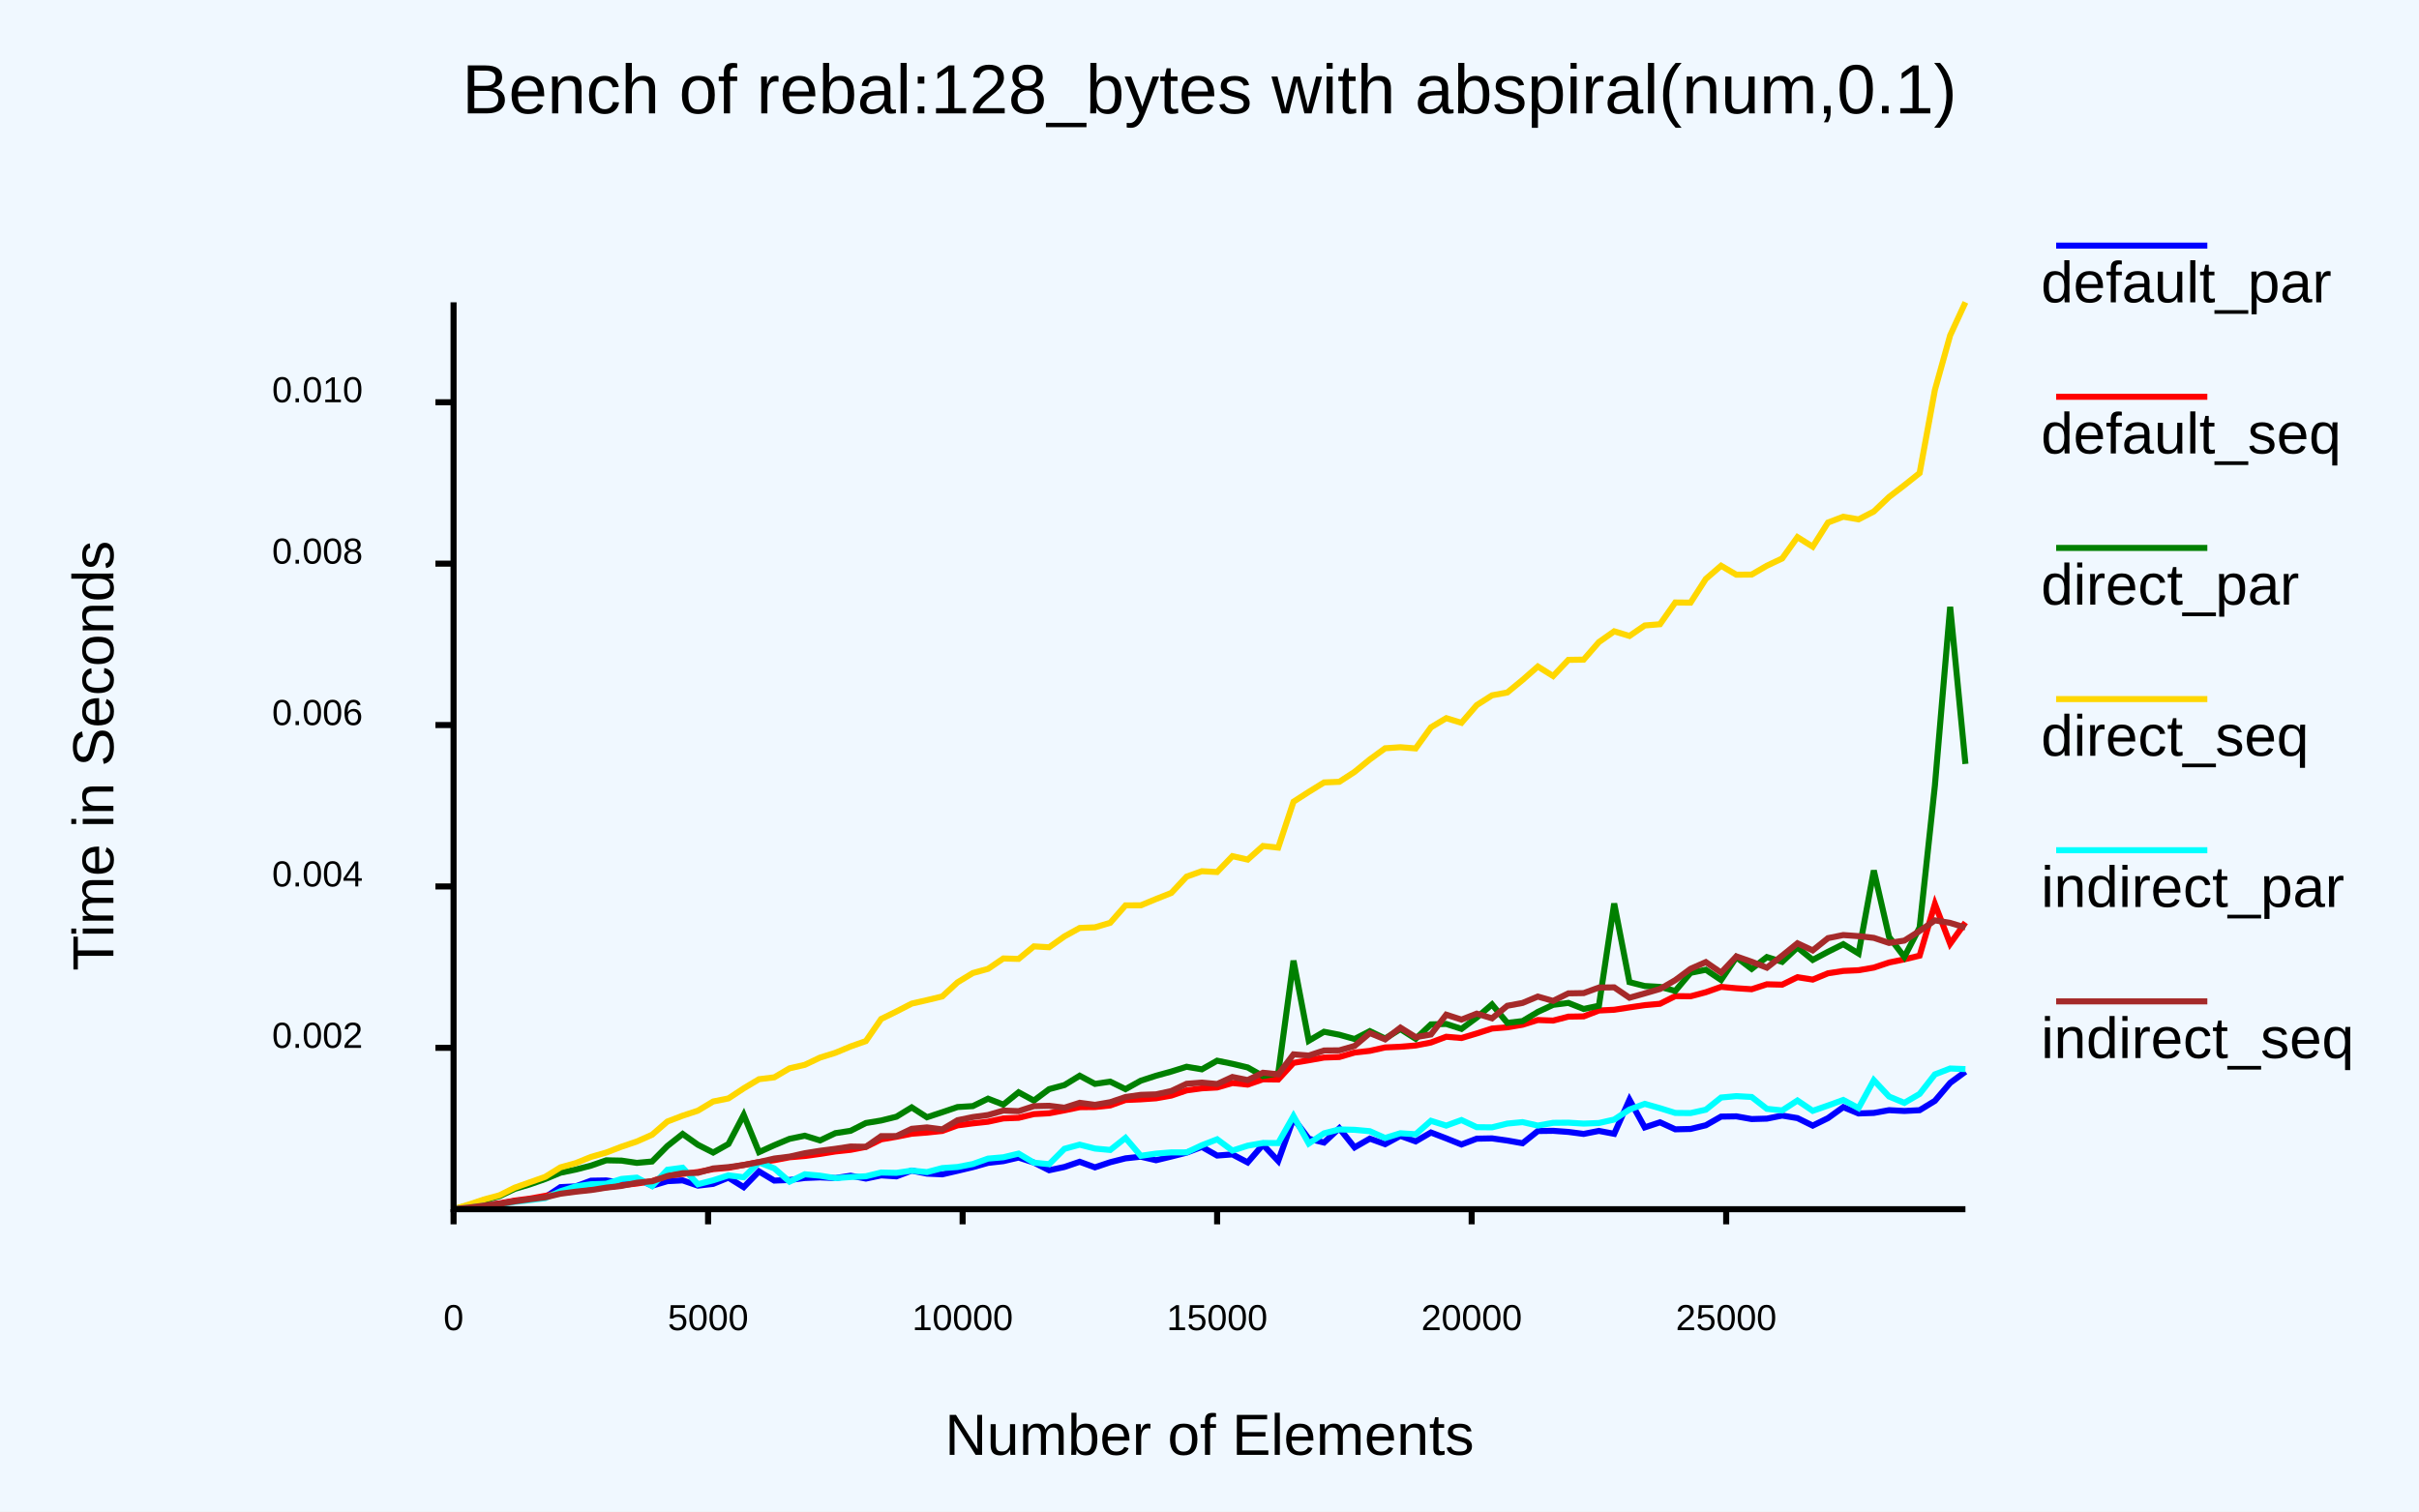
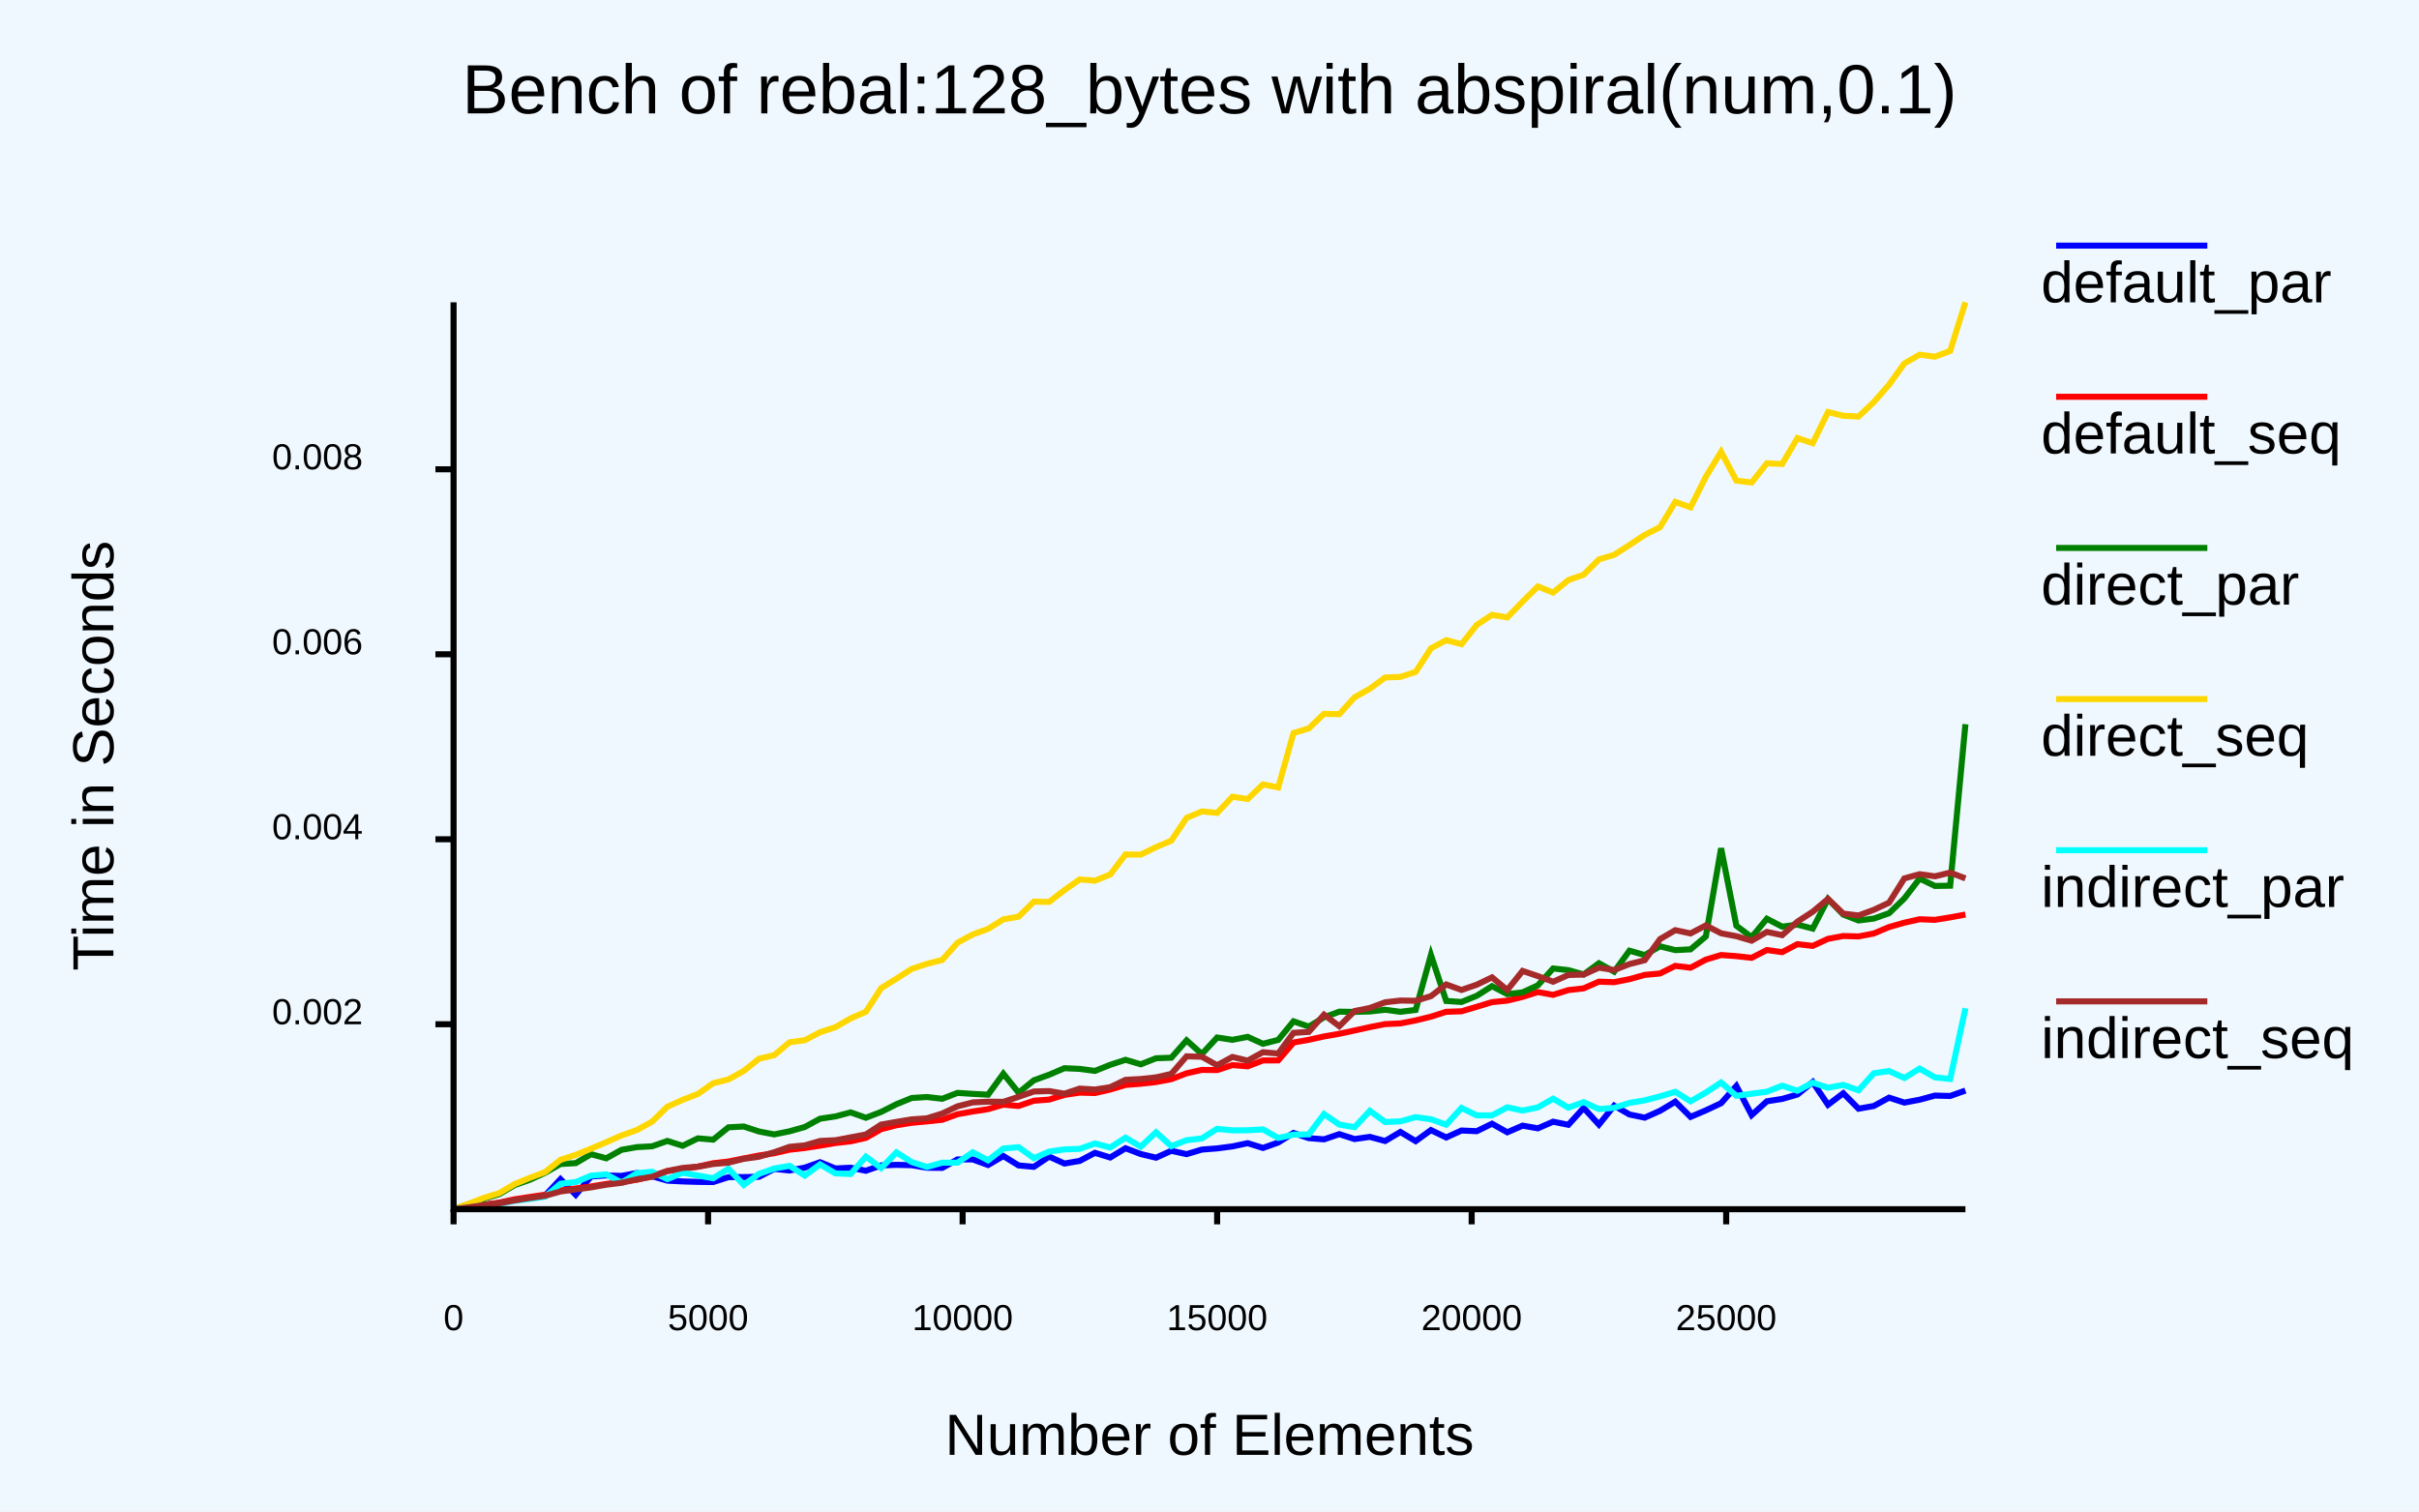
<svg xmlns="http://www.w3.org/2000/svg" class="poloto" height="500" viewBox="0 0 800 500" width="800">
  <rect class="poloto_background" fill="white" height="500" width="800" x="0" y="0" />
  <style>
.poloto {
font-family: "Arial";
stroke-width:2;
}
.poloto_text{fill: var(--poloto_fg_color,black);  }
.poloto_axis_lines{stroke: var(--poloto_fg_color,black);stoke-width:3;fill:none}
.poloto_background{fill: var(--poloto_bg_color,aliceblue); }
.poloto0stroke{stroke:  var(--poloto_color0,blue); }
.poloto1stroke{stroke:  var(--poloto_color1,red); }
.poloto2stroke{stroke:  var(--poloto_color2,green); }
.poloto3stroke{stroke:  var(--poloto_color3,gold); }
.poloto4stroke{stroke:  var(--poloto_color4,aqua); }
.poloto5stroke{stroke:  var(--poloto_color5,brown); }
.poloto6stroke{stroke:  var(--poloto_color6,lime); }
.poloto7stroke{stroke:  var(--poloto_color7,chocolate); }
.poloto0fill{fill:var(--poloto_color0,blue);}
.poloto1fill{fill:var(--poloto_color1,red);}
.poloto2fill{fill:var(--poloto_color2,green);}
.poloto3fill{fill:var(--poloto_color3,gold);}
.poloto4fill{fill:var(--poloto_color4,aqua);}
.poloto5fill{fill:var(--poloto_color5,brown);}
.poloto6fill{fill:var(--poloto_color6,lime);}
.poloto7fill{fill:var(--poloto_color7,chocolate);}
</style>
  <line class="poloto_axis_lines" stroke="black" x1="150" x2="150" y1="400" y2="405" />
  <text alignment-baseline="start" class="poloto_text" text-anchor="middle" x="150" y="440">
0
</text>
  <line class="poloto_axis_lines" stroke="black" x1="234.175" x2="234.175" y1="400" y2="405" />
  <text alignment-baseline="start" class="poloto_text" text-anchor="middle" x="234.175" y="440">
5000
</text>
  <line class="poloto_axis_lines" stroke="black" x1="318.35" x2="318.35" y1="400" y2="405" />
  <text alignment-baseline="start" class="poloto_text" text-anchor="middle" x="318.35" y="440">
10000
</text>
  <line class="poloto_axis_lines" stroke="black" x1="402.525" x2="402.525" y1="400" y2="405" />
  <text alignment-baseline="start" class="poloto_text" text-anchor="middle" x="402.525" y="440">
15000
</text>
  <line class="poloto_axis_lines" stroke="black" x1="486.7" x2="486.7" y1="400" y2="405" />
  <text alignment-baseline="start" class="poloto_text" text-anchor="middle" x="486.7" y="440">
20000
</text>
  <line class="poloto_axis_lines" stroke="black" x1="570.875" x2="570.875" y1="400" y2="405" />
  <text alignment-baseline="start" class="poloto_text" text-anchor="middle" x="570.875" y="440">
25000
</text>
-   <line class="poloto_axis_lines" stroke="black" x1="150" x2="144" y1="346.616" y2="346.616" />
-   <text alignment-baseline="middle" class="poloto_text" text-anchor="end" x="120" y="346.616">
+   <line class="poloto_axis_lines" stroke="black" x1="150" x2="144" y1="338.813" y2="338.813" />
+   <text alignment-baseline="middle" class="poloto_text" text-anchor="end" x="120" y="338.813">
0.002
</text>
-   <line class="poloto_axis_lines" stroke="black" x1="150" x2="144" y1="293.228" y2="293.228" />
-   <text alignment-baseline="middle" class="poloto_text" text-anchor="end" x="120" y="293.228">
+   <line class="poloto_axis_lines" stroke="black" x1="150" x2="144" y1="277.621" y2="277.621" />
+   <text alignment-baseline="middle" class="poloto_text" text-anchor="end" x="120" y="277.621">
0.004
</text>
-   <line class="poloto_axis_lines" stroke="black" x1="150" x2="144" y1="239.839" y2="239.839" />
-   <text alignment-baseline="middle" class="poloto_text" text-anchor="end" x="120" y="239.839">
+   <line class="poloto_axis_lines" stroke="black" x1="150" x2="144" y1="216.429" y2="216.429" />
+   <text alignment-baseline="middle" class="poloto_text" text-anchor="end" x="120" y="216.429">
0.006
</text>
-   <line class="poloto_axis_lines" stroke="black" x1="150" x2="144" y1="186.451" y2="186.451" />
-   <text alignment-baseline="middle" class="poloto_text" text-anchor="end" x="120" y="186.451">
+   <line class="poloto_axis_lines" stroke="black" x1="150" x2="144" y1="155.237" y2="155.237" />
+   <text alignment-baseline="middle" class="poloto_text" text-anchor="end" x="120" y="155.237">
0.008
- </text>
-   <line class="poloto_axis_lines" stroke="black" x1="150" x2="144" y1="133.063" y2="133.063" />
-   <text alignment-baseline="middle" class="poloto_text" text-anchor="end" x="120" y="133.063">
- 0.010
</text>
  <text alignment-baseline="middle" class="poloto_text" font-size="large" text-anchor="start" x="675" y="100">
default_par
</text>
  <line class="poloto0stroke" x1="680" x2="730" y1="81.25" y2="81.25" />
-   <polyline class="poloto0stroke" fill="none" points="650,354.498 644.949,358.206 639.899,364.153 634.848,367.241 629.798,367.502 624.747,367.238 619.697,368.149 614.646,368.322 609.596,366.23 604.545,369.873 599.495,372.348 594.444,369.864 589.394,369.027 584.343,370.035 579.293,370.18 574.242,369.282 569.192,369.361 564.141,372.231 559.091,373.451 554.04,373.57 548.99,371.25 543.939,372.938 538.889,363.778 533.838,375.056 528.788,374.097 523.737,375.09 518.687,374.434 513.636,374.068 508.586,374.135 503.535,378.18 498.485,377.281 493.434,376.573 488.384,376.666 483.333,378.591 478.283,376.561 473.232,374.625 468.182,377.558 463.131,375.737 458.081,378.482 453.03,376.655 447.98,379.551 442.929,373.227 437.879,377.944 432.828,376.689 427.778,369.975 422.727,384.04 417.677,378.659 412.626,384.52 407.576,381.872 402.525,382.249 397.475,379.384 392.424,381.291 387.374,382.571 382.323,383.798 377.273,382.626 372.222,383.175 367.172,384.455 362.121,386.154 357.071,384.31 352.02,386.033 346.97,387.106 341.919,384.565 336.869,382.915 331.818,384.102 326.768,384.673 321.717,386.09 316.667,387.291 311.616,388.465 306.566,388.23 301.515,387.231 296.465,389.131 291.414,388.809 286.364,389.861 281.313,388.921 276.263,389.71 271.212,389.468 266.162,389.673 261.111,390.338 256.061,390.531 251.01,387.502 245.96,392.71 240.909,389.557 235.859,391.617 230.808,392.2 225.758,390.459 220.707,390.722 215.657,392.228 210.606,389.853 205.556,391.248 200.505,390.482 195.455,390.567 190.404,392.442 185.354,392.699 180.303,396.042 175.253,396.699 170.202,397.278 165.152,398.208 160.101,398.729 155.05,399.438 150,399.999 " stroke="black" />
+   <polyline class="poloto0stroke" fill="none" points="650,360.747 644.949,362.545 639.899,362.41 634.848,363.779 629.798,364.731 624.747,363.097 619.697,365.855 614.646,366.75 609.596,361.64 604.545,365.454 599.495,357.937 594.444,362.055 589.394,363.511 584.343,364.3 579.293,368.861 574.242,359.242 569.192,364.932 564.141,367.301 559.091,369.459 554.04,364.431 548.99,367.451 543.939,369.708 538.889,368.664 533.838,365.753 528.788,372.006 523.737,366.501 518.687,372.074 513.636,371.055 508.586,373.242 503.535,372.356 498.485,374.553 493.434,371.718 488.384,374.185 483.333,373.97 478.283,376.261 473.232,373.828 468.182,377.475 463.131,374.454 458.081,377.436 453.03,376.073 447.98,376.792 442.929,375.171 437.879,376.889 432.828,376.486 427.778,374.783 422.727,377.938 417.677,379.731 412.626,378.153 407.576,379.22 402.525,379.879 397.475,380.273 392.424,381.788 387.374,380.675 382.323,382.954 377.273,381.754 372.222,379.834 367.172,382.891 362.121,381.352 357.071,384.021 352.02,384.887 346.97,382.59 341.919,385.979 336.869,385.52 331.818,382.402 326.768,385.371 321.717,383.538 316.667,383.521 311.616,386.325 306.566,386.279 301.515,385.437 296.465,385.327 291.414,385.516 286.364,387.277 281.313,386.275 276.263,386.52 271.212,384.456 266.162,386.247 261.111,387.189 256.061,386.666 251.01,389.273 245.96,389.367 240.909,389.393 235.859,391.01 230.808,390.96 225.758,390.807 220.707,390.555 215.657,389.079 210.606,388.031 205.556,388.975 200.505,388.829 195.455,389.177 190.404,395.229 185.354,390.064 180.303,395.446 175.253,396.214 170.202,396.877 165.152,397.955 160.101,398.566 155.05,399.349 150,400 " stroke="black" />
  <text alignment-baseline="middle" class="poloto_text" font-size="large" text-anchor="start" x="675" y="150">
default_seq
</text>
  <line class="poloto1stroke" x1="680" x2="730" y1="131.25" y2="131.25" />
-   <polyline class="poloto1stroke" fill="none" points="650,305.144 644.949,312.202 639.899,299.044 634.848,316.129 629.798,317.339 624.747,318.389 619.697,320.078 614.646,320.945 609.596,321.179 604.545,321.961 599.495,324.045 594.444,323.254 589.394,325.72 584.343,325.595 579.293,327.23 574.242,326.906 569.192,326.444 564.141,328.228 559.091,329.569 554.04,329.507 548.99,332.046 543.939,332.498 538.889,333.243 533.838,334.023 528.788,334.272 523.737,336.215 518.687,336.298 513.636,337.603 508.586,337.418 503.535,338.978 498.485,339.829 493.434,340.236 488.384,341.861 483.333,343.368 478.283,342.953 473.232,344.857 468.182,345.841 463.131,346.258 458.081,346.489 453.03,347.613 447.98,348.174 442.929,349.658 437.879,349.833 432.828,350.735 427.778,351.595 422.727,357.095 417.677,357.028 412.626,358.779 407.576,358.26 402.525,359.729 397.475,360.007 392.424,360.695 387.374,362.413 382.323,363.31 377.273,363.661 372.222,363.871 367.172,365.672 362.121,366.196 357.071,366.248 352.02,367.3 346.97,368.261 341.919,368.54 336.869,369.767 331.818,369.966 326.768,371.057 321.717,371.604 316.667,372.265 311.616,374.107 306.566,374.639 301.515,375.026 296.465,376.039 291.414,376.893 286.364,379.386 281.313,380.361 276.263,380.899 271.212,381.712 266.162,382.396 261.111,382.823 256.061,383.786 251.01,384.403 245.96,385.359 240.909,386.294 235.859,386.743 230.808,387.711 225.758,388.304 220.707,388.97 215.657,390.725 210.606,391.506 205.556,392.075 200.505,392.737 195.455,393.432 190.404,393.987 185.354,394.607 180.303,395.58 175.253,396.494 170.202,397.144 165.152,398.082 160.101,398.676 155.05,399.369 150,400 " stroke="black" />
+   <polyline class="poloto1stroke" fill="none" points="650,302.522 644.949,303.462 639.899,304.278 634.848,304.085 629.798,305.221 624.747,306.651 619.697,308.785 614.646,309.764 609.596,309.626 604.545,310.564 599.495,312.897 594.444,312.316 589.394,314.965 584.343,314.261 579.293,316.843 574.242,316.288 569.192,315.915 564.141,317.451 559.091,320.112 554.04,319.505 548.99,322.02 543.939,322.492 538.889,323.898 533.838,324.899 528.788,324.728 523.737,326.945 518.687,327.515 513.636,329.092 508.586,328.168 503.535,329.769 498.485,331 493.434,331.503 488.384,333.038 483.333,334.531 478.283,334.7 473.232,336.309 468.182,337.548 463.131,338.532 458.081,338.771 453.03,339.76 447.98,340.878 442.929,341.965 437.879,342.841 432.828,343.954 427.778,344.86 422.727,350.772 417.677,350.787 412.626,352.732 407.576,352.326 402.525,353.976 397.475,353.92 392.424,355.039 387.374,356.982 382.323,357.935 377.273,358.494 372.222,358.892 367.172,360.419 362.121,361.568 357.071,361.435 352.02,362.191 346.97,363.737 341.919,364.114 336.869,365.852 331.818,365.411 326.768,366.903 321.717,367.675 316.667,368.577 311.616,370.412 306.566,370.942 301.515,371.412 296.465,372.224 291.414,373.515 286.364,376.407 281.313,377.548 276.263,378.112 271.212,378.974 266.162,379.75 261.111,380.311 256.061,381.473 251.01,382.242 245.96,383.201 240.909,384.22 235.859,384.787 230.808,385.919 225.758,386.668 220.707,387.387 215.657,389.063 210.606,390.271 205.556,390.897 200.505,391.651 195.455,392.471 190.404,393.144 185.354,393.795 180.303,395.195 175.253,395.943 170.202,396.727 165.152,397.809 160.101,398.484 155.05,399.272 150,400 " stroke="black" />
  <text alignment-baseline="middle" class="poloto_text" font-size="large" text-anchor="start" x="675" y="200">
direct_par
</text>
  <line class="poloto2stroke" x1="680" x2="730" y1="181.25" y2="181.25" />
-   <polyline class="poloto2stroke" fill="none" points="650,252.699 644.949,200.737 639.899,259.89 634.848,306.802 629.798,316.55 624.747,309.925 619.697,287.946 614.646,315.406 609.596,312.329 604.545,314.849 599.495,317.524 594.444,313.421 589.394,318.173 584.343,316.594 579.293,320.496 574.242,316.662 569.192,324.172 564.141,320.788 559.091,321.806 554.04,327.801 548.99,326.453 543.939,326.164 538.889,324.892 533.838,298.872 528.788,332.687 523.737,333.757 518.687,331.756 513.636,332.397 508.586,334.736 503.535,337.769 498.485,338.354 493.434,332.259 488.384,336.609 483.333,340.343 478.283,338.713 473.232,338.863 468.182,343.628 463.131,340.418 458.081,343.54 453.03,341.095 447.98,343.696 442.929,342.284 437.879,341.304 432.828,344.271 427.778,317.775 422.727,355.03 417.677,355.946 412.626,353.103 407.576,351.903 402.525,350.872 397.475,353.726 392.424,352.872 387.374,354.456 382.323,355.85 377.273,357.49 372.222,360.279 367.172,357.803 362.121,358.536 357.071,355.846 352.02,358.935 346.97,360.282 341.919,364.065 336.869,361.323 331.818,365.398 326.768,363.435 321.717,365.893 316.667,366.203 311.616,367.916 306.566,369.582 301.515,366.319 296.465,369.403 291.414,370.654 286.364,371.492 281.313,374.058 276.263,374.841 271.212,377.246 266.162,375.685 261.111,376.724 256.061,378.837 251.01,381.121 245.96,368.794 240.909,378.432 235.859,381.257 230.808,378.685 225.758,375.105 220.707,379.102 215.657,384.217 210.606,384.67 205.556,383.921 200.505,383.824 195.455,385.58 190.404,386.881 185.354,387.923 180.303,390.015 175.253,391.78 170.202,393.286 165.152,395.699 160.101,396.978 155.05,398.718 150,399.997 " stroke="black" />
+   <polyline class="poloto2stroke" fill="none" points="650,239.557 644.949,292.98 639.899,293.069 634.848,290.622 629.798,297.192 624.747,302.083 619.697,303.859 614.646,304.488 609.596,302.542 604.545,297.405 599.495,307.171 594.444,305.855 589.394,306.534 584.343,303.919 579.293,310.009 574.242,306.227 569.192,280.601 564.141,309.771 559.091,314.038 554.04,314.293 548.99,313.043 543.939,315.934 538.889,314.479 533.838,321.421 528.788,318.63 523.737,322.342 518.687,320.914 513.636,320.365 508.586,325.944 503.535,328.263 498.485,328.854 493.434,326.213 488.384,329.405 483.333,331.451 478.283,331.101 473.232,315.901 468.182,334.073 463.131,334.696 458.081,334.021 453.03,334.584 447.98,334.729 442.929,334.653 437.879,336.53 432.828,339.586 427.778,337.85 422.727,343.986 417.677,345.276 412.626,342.987 407.576,343.964 402.525,343.198 397.475,348.669 392.424,344.141 387.374,349.884 382.323,350.065 377.273,352.065 372.222,350.581 367.172,352.231 362.121,354.249 357.071,353.581 352.02,353.352 346.97,355.515 341.919,357.346 336.869,361.458 331.818,355.179 326.768,362.115 321.717,361.844 316.667,361.517 311.616,363.469 306.566,362.884 301.515,363.21 296.465,365.264 291.414,367.811 286.364,369.746 281.313,367.968 276.263,369.309 271.212,370.062 266.162,372.797 261.111,374.229 256.061,375.25 251.01,374.288 245.96,372.641 240.909,372.912 235.859,376.989 230.808,376.562 225.758,379.014 220.707,377.417 215.657,379.188 210.606,379.468 205.556,380.346 200.505,383.163 195.455,381.804 190.404,384.758 185.354,385.041 180.303,387.932 175.253,390.248 170.202,392.015 165.152,394.982 160.101,396.476 155.05,398.316 150,399.997 " stroke="black" />
  <text alignment-baseline="middle" class="poloto_text" font-size="large" text-anchor="start" x="675" y="250">
direct_seq
</text>
  <line class="poloto3stroke" x1="680" x2="730" y1="231.25" y2="231.25" />
-   <polyline class="poloto3stroke" fill="none" points="650,100 644.949,110.93 639.899,128.996 634.848,156.486 629.798,160.508 624.747,164.384 619.697,169.2 614.646,171.807 609.596,170.931 604.545,172.857 599.495,180.839 594.444,177.682 589.394,184.734 584.343,187.13 579.293,190.063 574.242,190.111 569.192,187.145 564.141,191.503 559.091,199.348 554.04,199.3 548.99,206.49 543.939,206.906 538.889,210.368 533.838,208.837 528.788,212.4 523.737,218.201 518.687,218.277 513.636,223.624 508.586,220.485 503.535,224.924 498.485,229.07 493.434,230.012 488.384,233.243 483.333,239.097 478.283,237.569 473.232,240.601 468.182,247.572 463.131,247.172 458.081,247.524 453.03,251.2 447.98,255.334 442.929,258.612 437.879,258.827 432.828,261.953 427.778,265.206 422.727,280.389 417.677,279.847 412.626,284.347 407.576,283.212 402.525,288.457 397.475,288.185 392.424,289.988 387.374,295.383 382.323,297.385 377.273,299.481 372.222,299.489 367.172,305.254 362.121,306.753 357.071,306.965 352.02,309.755 346.97,313.345 341.919,313.052 336.869,317.199 331.818,317.055 326.768,320.486 321.717,321.877 316.667,324.954 311.616,329.616 306.566,330.834 301.515,331.985 296.465,334.591 291.414,337.07 286.364,344.377 281.313,346.158 276.263,348.263 271.212,349.84 266.162,352.239 261.111,353.4 256.061,356.372 251.01,356.997 245.96,360.018 240.909,363.348 235.859,364.369 230.808,367.398 225.758,369.065 220.707,370.999 215.657,375.361 210.606,377.601 205.556,379.312 200.505,381.252 195.455,382.699 190.404,384.752 185.354,386.154 180.303,389.296 175.253,391.081 170.202,392.878 165.152,395.397 160.101,396.77 155.05,398.449 150,399.997 " stroke="black" />
+   <polyline class="poloto3stroke" fill="none" points="650,100 644.949,116.091 639.899,117.988 634.848,117.323 629.798,120.231 624.747,127.238 619.697,133.002 614.646,137.79 609.596,137.533 604.545,136.301 599.495,146.605 594.444,144.916 589.394,153.484 584.343,153.252 579.293,159.617 574.242,158.982 569.192,149.46 564.141,157.734 559.091,167.814 554.04,166.025 548.99,174.4 543.939,176.941 538.889,180.293 533.838,183.527 528.788,185.047 523.737,190.102 518.687,191.877 513.636,196.019 508.586,194.006 503.535,199.032 498.485,204.237 493.434,203.392 488.384,206.727 483.333,213.089 478.283,211.769 473.232,214.463 468.182,222.271 463.131,223.901 458.081,224.114 453.03,227.834 447.98,230.669 442.929,236.241 437.879,236.128 432.828,240.953 427.778,242.475 422.727,260.48 417.677,259.491 412.626,264.316 407.576,263.56 402.525,268.915 397.475,268.411 392.424,270.561 387.374,278.082 382.323,280.224 377.273,282.699 372.222,282.654 367.172,289.271 362.121,291.333 357.071,290.913 352.02,294.446 346.97,298.345 341.919,298.261 336.869,303.225 331.818,304.11 326.768,307.281 321.717,309.094 316.667,311.852 311.616,317.542 306.566,318.828 301.515,320.505 296.465,323.738 291.414,326.871 286.364,334.677 281.313,336.874 276.263,339.795 271.212,341.445 266.162,344.096 261.111,344.781 256.061,349.041 251.01,350.225 245.96,354.261 240.909,357.065 235.859,358.324 230.808,361.862 225.758,363.821 220.707,366.098 215.657,371.042 210.606,373.806 205.556,375.596 200.505,377.831 195.455,379.971 190.404,382.03 185.354,383.654 180.303,387.706 175.253,389.6 170.202,391.677 165.152,394.646 160.101,396.215 155.05,398.189 150,399.994 " stroke="black" />
  <text alignment-baseline="middle" class="poloto_text" font-size="large" text-anchor="start" x="675" y="300">
indirect_par
</text>
  <line class="poloto4stroke" x1="680" x2="730" y1="281.25" y2="281.25" />
-   <polyline class="poloto4stroke" fill="none" points="650,353.651 644.949,353.453 639.899,355.401 634.848,361.866 629.798,364.817 624.747,362.725 619.697,357.321 614.646,366.553 609.596,363.862 604.545,365.697 599.495,367.449 594.444,364.042 589.394,367.32 584.343,366.793 579.293,362.872 574.242,362.591 569.192,363.053 564.141,367.083 559.091,368.203 554.04,368.154 548.99,366.584 543.939,365.145 538.889,367.033 533.838,370.343 528.788,371.486 523.737,371.683 518.687,371.378 513.636,371.428 508.586,372.33 503.535,371.191 498.485,371.675 493.434,372.919 488.384,372.864 483.333,370.508 478.283,372.342 473.232,370.761 468.182,375.203 463.131,374.869 458.081,376.437 453.03,374.192 447.98,373.734 442.929,373.605 437.879,374.893 432.828,378.272 427.778,369.184 422.727,378.115 417.677,378.09 412.626,378.987 407.576,380.607 402.525,376.879 397.475,378.84 392.424,381.214 387.374,381.2 382.323,381.604 377.273,382.339 372.222,376.414 367.172,380.402 362.121,379.938 357.071,378.646 352.02,380.026 346.97,385.098 341.919,384.604 336.869,381.607 331.818,382.819 326.768,383.26 321.717,385.06 316.667,386.039 311.616,386.394 306.566,387.721 301.515,387.237 296.465,387.974 291.414,387.867 286.364,389.101 281.313,389.358 276.263,389.721 271.212,388.91 266.162,388.442 261.111,390.877 256.061,386.488 251.01,384.531 245.96,389.432 240.909,388.805 235.859,390.434 230.808,391.732 225.758,386.285 220.707,386.955 215.657,392.342 210.606,389.56 205.556,389.987 200.505,391.571 195.455,391.743 190.404,392.458 185.354,394.061 180.303,396.331 175.253,396.976 170.202,397.55 165.152,398.41 160.101,398.878 155.05,399.509 150,399.999 " stroke="black" />
+   <polyline class="poloto4stroke" fill="none" points="650,333.525 644.949,356.911 639.899,356.378 634.848,353.494 629.798,356.589 624.747,354.301 619.697,355.028 614.646,360.663 609.596,358.882 604.545,359.809 599.495,358.139 594.444,360.814 589.394,359.135 584.343,361.136 579.293,361.788 574.242,362.492 569.192,358.088 564.141,361.412 559.091,364.318 554.04,361.158 548.99,362.679 543.939,363.992 538.889,364.834 533.838,366.455 528.788,366.868 523.737,364.581 518.687,366.405 513.636,363.439 508.586,366.325 503.535,367.373 498.485,366.298 493.434,368.958 488.384,368.955 483.333,366.491 478.283,372.049 473.232,370.235 468.182,369.538 463.131,370.948 458.081,371.142 453.03,367.461 447.98,372.865 442.929,372 437.879,368.514 432.828,375.247 427.778,375.335 422.727,376.424 417.677,373.592 412.626,373.885 407.576,373.921 402.525,373.416 397.475,376.584 392.424,377.176 387.374,379.146 382.323,374.551 377.273,379.311 372.222,376.346 367.172,379.585 362.121,378.256 357.071,380.043 352.02,380.21 346.97,380.939 341.919,383.111 336.869,379.479 331.818,379.929 326.768,383.833 321.717,381.162 316.667,384.607 311.616,384.605 306.566,386.021 301.515,384.404 296.465,381.215 291.414,386.39 286.364,382.6 281.313,388.356 276.263,388.141 271.212,385.172 266.162,388.877 261.111,385.651 256.061,386.535 251.01,388.305 245.96,391.96 240.909,386.601 235.859,389.761 230.808,388.855 225.758,387.927 220.707,390.058 215.657,387.624 210.606,388.095 205.556,391.239 200.505,388.465 195.455,388.91 190.404,391.013 185.354,391.583 180.303,395.822 175.253,396.594 170.202,397.226 165.152,398.207 160.101,398.71 155.05,399.434 150,399.998 " stroke="black" />
  <text alignment-baseline="middle" class="poloto_text" font-size="large" text-anchor="start" x="675" y="350">
indirect_seq
</text>
  <line class="poloto5stroke" x1="680" x2="730" y1="331.25" y2="331.25" />
-   <polyline class="poloto5stroke" fill="none" points="650,306.835 644.949,305.291 639.899,304.45 634.848,307.951 629.798,311.143 624.747,311.921 619.697,310.237 614.646,309.669 609.596,309.304 604.545,310.33 599.495,314.386 594.444,312.032 589.394,316.119 584.343,320.102 579.293,318.134 574.242,316.369 569.192,321.728 564.141,318.252 559.091,320.472 554.04,324.219 548.99,327.146 543.939,328.616 538.889,330.044 533.838,326.61 528.788,326.676 523.737,328.514 518.687,328.595 513.636,331.091 508.586,329.655 503.535,331.766 498.485,332.706 493.434,336.861 488.384,335.301 483.333,337.279 478.283,335.647 473.232,342.204 468.182,343.074 463.131,339.936 458.081,343.81 453.03,341.735 447.98,345.994 442.929,347.445 437.879,347.493 432.828,349.171 427.778,348.774 422.727,355.387 417.677,354.856 412.626,357.275 407.576,356.258 402.525,358.583 397.475,358.118 392.424,358.508 387.374,360.897 382.323,362.003 377.273,362.167 372.222,362.884 367.172,364.6 362.121,365.473 357.071,364.798 352.02,366.419 346.97,365.787 341.919,365.908 336.869,367.552 331.818,367.373 326.768,368.834 321.717,369.518 316.667,370.56 311.616,373.589 306.566,372.936 301.515,373.404 296.465,375.814 291.414,375.825 286.364,379.352 281.313,379.258 276.263,380.024 271.212,380.668 266.162,381.48 261.111,382.607 256.061,383.235 251.01,384.408 245.96,385.376 240.909,386.074 235.859,386.514 230.808,387.964 225.758,388.101 220.707,389.025 215.657,390.747 210.606,391.246 205.556,392.286 200.505,392.865 195.455,393.666 190.404,394.2 185.354,394.874 180.303,396.075 175.253,396.707 170.202,397.424 165.152,398.263 160.101,398.807 155.05,399.453 150,399.999 " stroke="black" />
+   <polyline class="poloto5stroke" fill="none" points="650,290.573 644.949,288.658 639.899,289.879 634.848,289.176 629.798,290.569 624.747,298.601 619.697,300.959 614.646,302.829 609.596,302.218 604.545,297.36 599.495,301.59 594.444,304.87 589.394,309.337 584.343,308.273 579.293,311.176 574.242,309.693 569.192,308.726 564.141,306.125 559.091,308.767 554.04,307.697 548.99,310.654 543.939,317.632 538.889,318.905 533.838,320.877 528.788,320.105 523.737,322.377 518.687,322.517 513.636,324.745 508.586,322.881 503.535,321.176 498.485,327.489 493.434,323.304 488.384,325.732 483.333,327.466 478.283,325.652 473.232,329.52 468.182,331.042 463.131,330.979 458.081,331.548 453.03,333.438 447.98,334.443 442.929,339.458 437.879,335.654 432.828,341.351 427.778,341.656 422.727,348.498 417.677,348.071 412.626,350.849 407.576,349.636 402.525,352.376 397.475,349.566 392.424,349.418 387.374,355.239 382.323,356.383 377.273,356.928 372.222,357.204 367.172,359.626 362.121,360.414 357.071,360.103 352.02,361.786 346.97,360.922 341.919,361.057 336.869,362.81 331.818,364.479 326.768,364.426 321.717,364.67 316.667,365.959 311.616,368.342 306.566,369.919 301.515,370.269 296.465,371.115 291.414,371.998 286.364,375.278 281.313,376.229 276.263,377.178 271.212,377.423 266.162,378.884 261.111,379.369 256.061,381.15 251.01,382.639 245.96,383.334 240.909,384.596 235.859,385.043 230.808,385.932 225.758,386.342 220.707,387.354 215.657,389.263 210.606,390.101 205.556,391.27 200.505,391.889 195.455,392.777 190.404,393.459 185.354,394.131 180.303,395.551 175.253,396.272 170.202,397.08 165.152,398.033 160.101,398.646 155.05,399.368 150,399.999 " stroke="black" />
  <text alignment-baseline="start" class="poloto_text" font-size="x-large" text-anchor="middle" x="400" y="37.5">
Bench of rebal:128_bytes with abspiral(num,0.1)
</text>
  <text alignment-baseline="start" class="poloto_text" font-size="large" text-anchor="middle" x="400" y="481.25">
Number of Elements
</text>
  <text alignment-baseline="start" class="poloto_text" font-size="large" text-anchor="middle" transform="rotate(-90,37.5,250)" x="37.5" y="250">
Time in Seconds
</text>
  <path class="poloto_axis_lines" d="M150,100 L150,400 L650,400" stroke="black" />
</svg>
